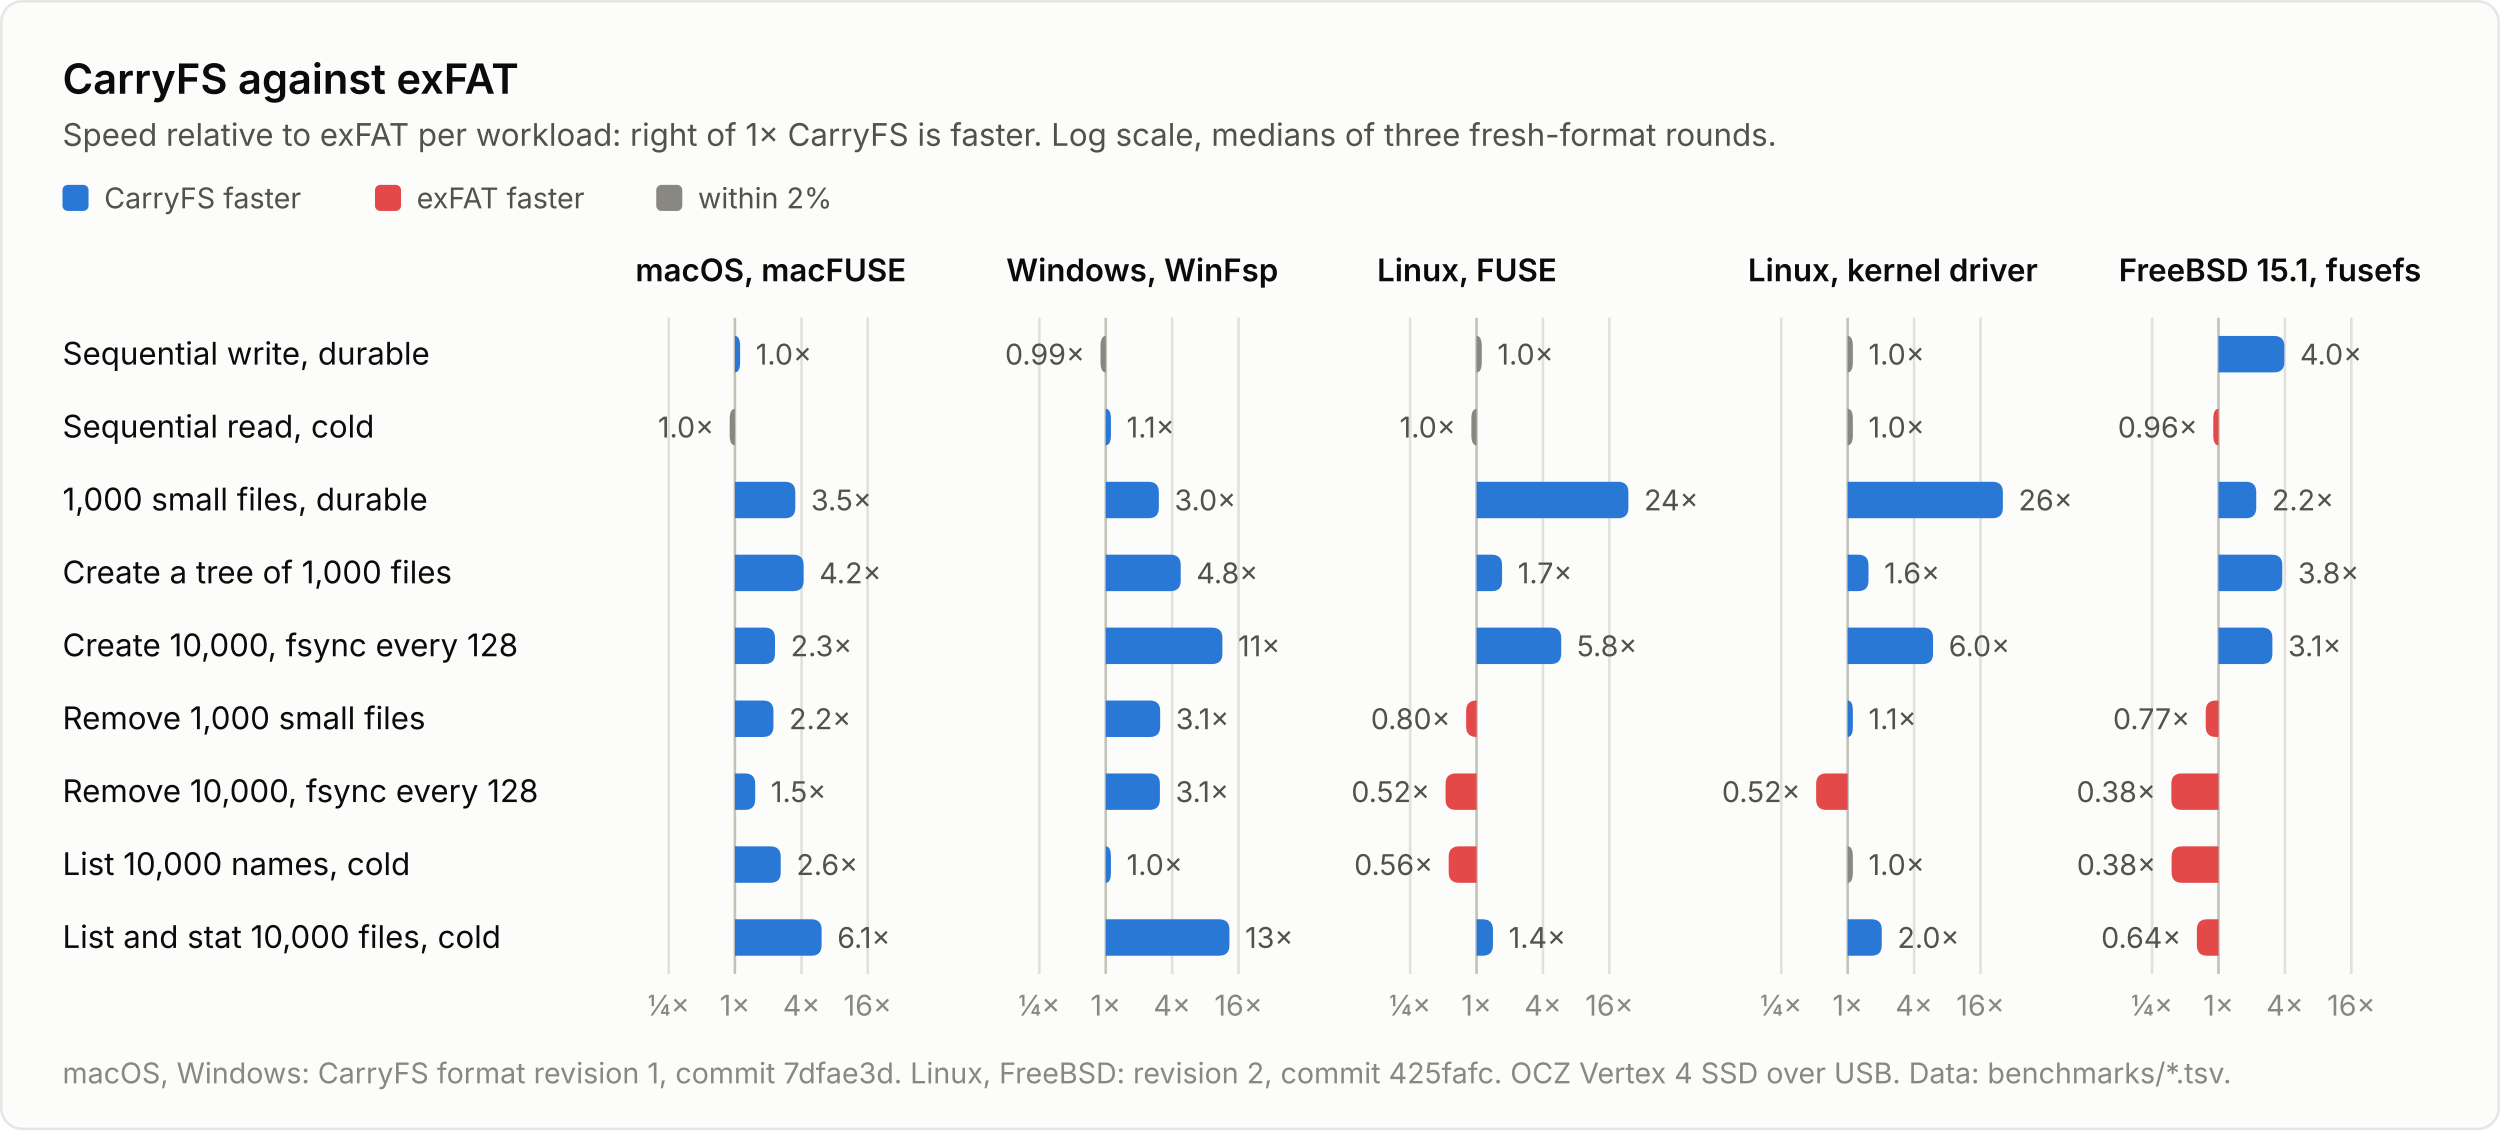
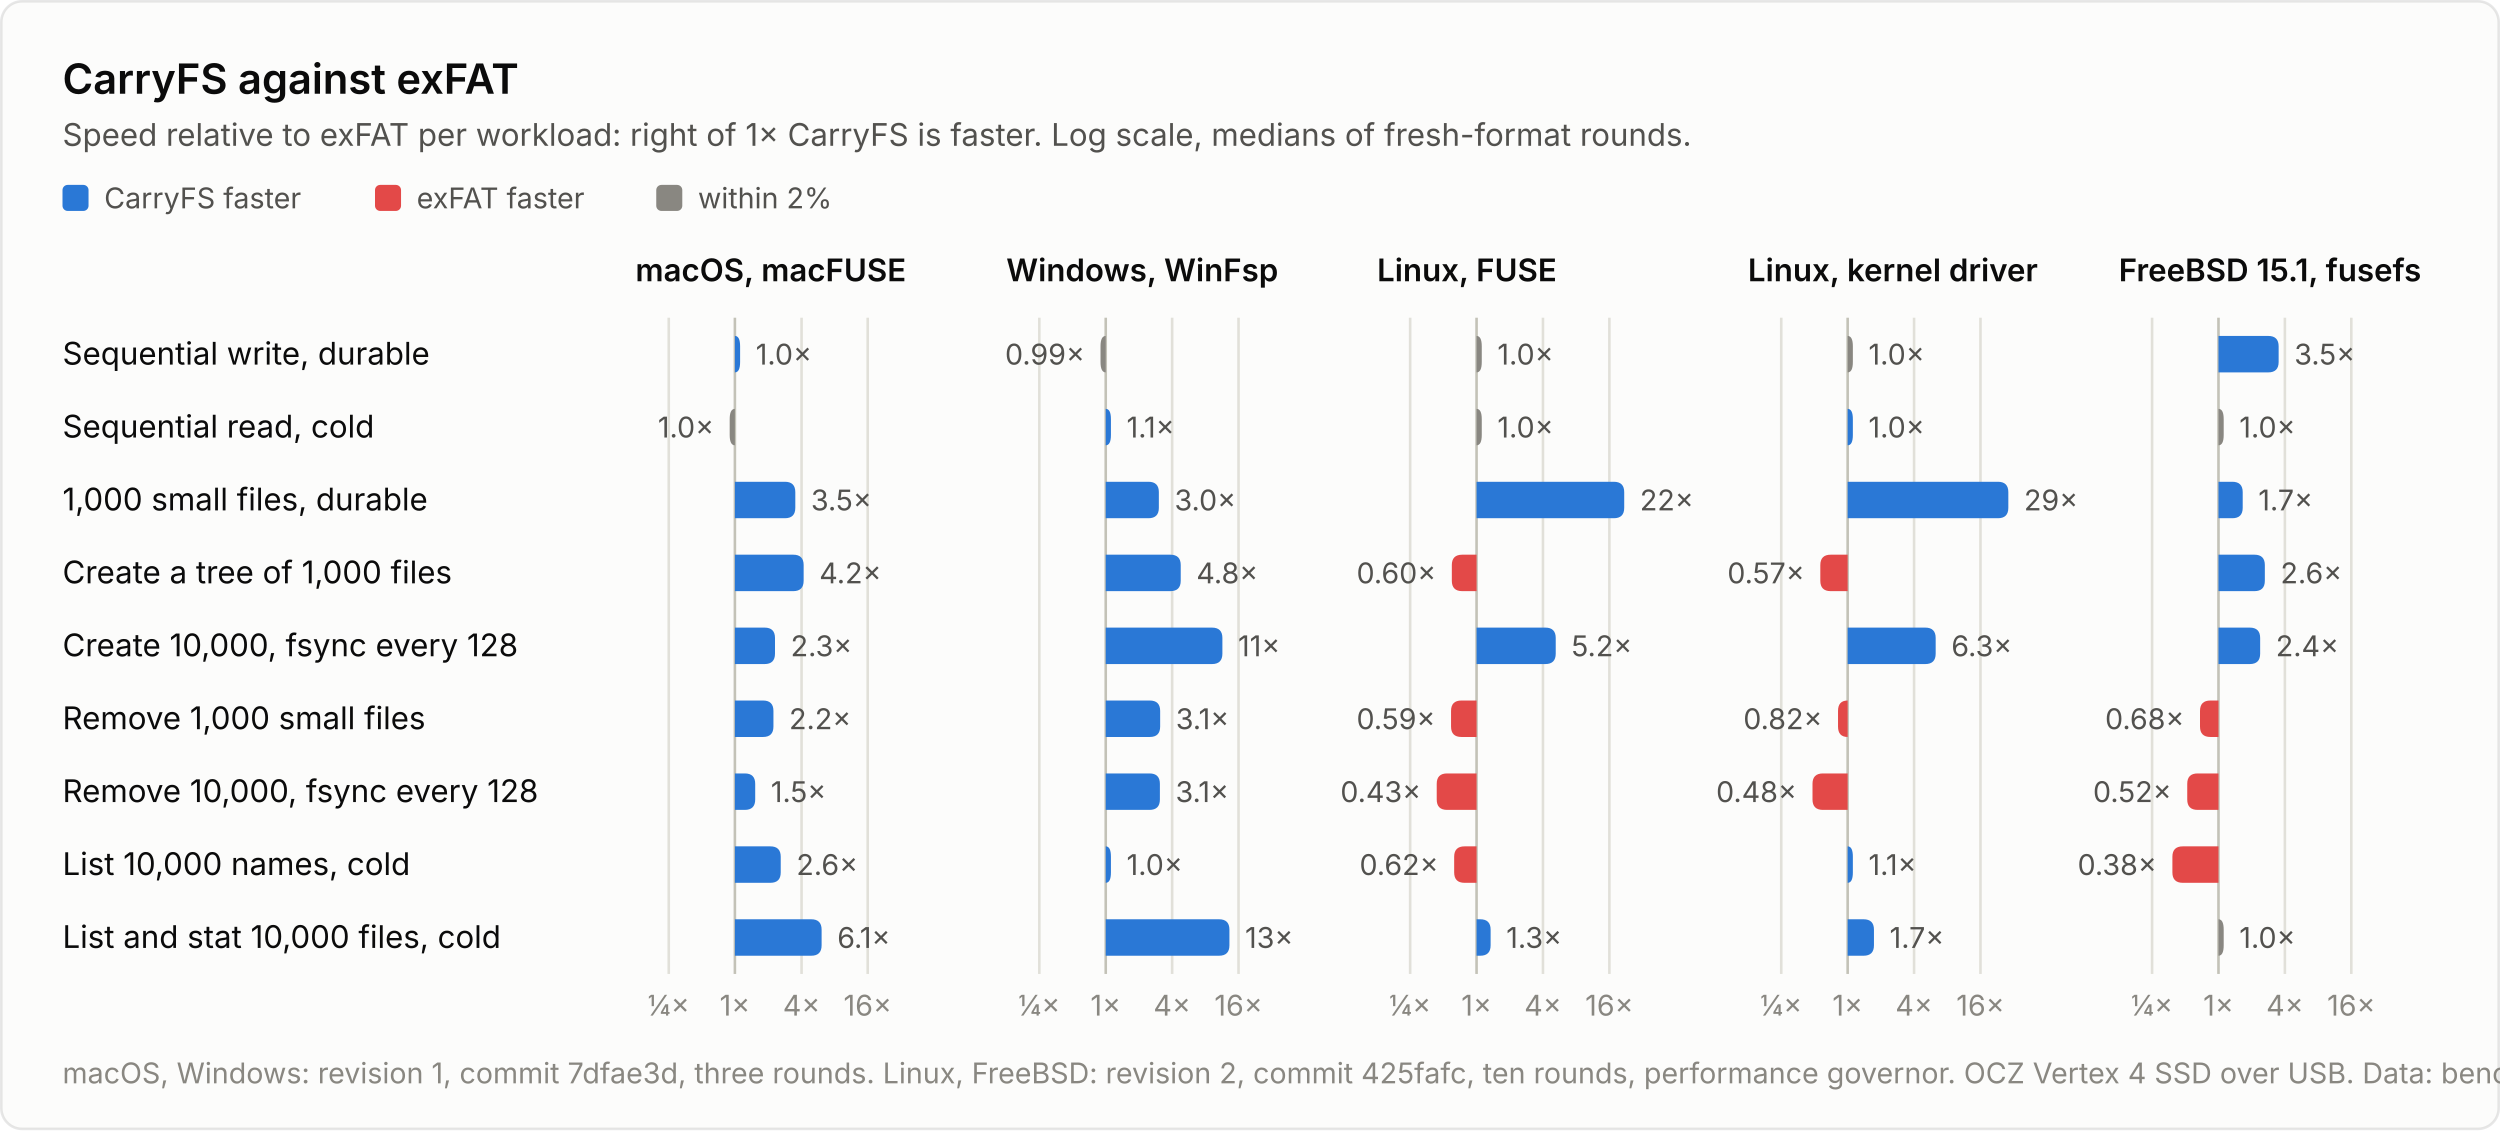
<svg xmlns="http://www.w3.org/2000/svg" viewBox="0 0 960 434" width="960" height="434" role="img" font-family="system-ui, -apple-system, 'Segoe UI', sans-serif">
  <rect x="0.5" y="0.5" width="959" height="433" rx="8" fill="#fcfcfb" stroke="rgba(11,11,11,0.10)" />
  <text x="24.0" y="36.0" font-size="16" font-weight="600" text-anchor="start" fill="#0b0b0b">CarryFS against exFAT</text>
-   <text x="24.0" y="56.0" font-size="12" font-weight="400" text-anchor="start" fill="#52514e">Speed relative to exFAT per workload: right of 1× CarryFS is faster. Log scale, medians of three fresh-format rounds.</text>
+   <text x="24.0" y="56.0" font-size="12" font-weight="400" text-anchor="start" fill="#52514e">Speed relative to exFAT per workload: right of 1× CarryFS is faster. Log scale, medians of fresh-format rounds.</text>
  <rect x="24" y="71" width="10" height="10" rx="2" fill="#2a78d6" />
  <text x="40.0" y="80.0" font-size="11" font-weight="400" text-anchor="start" fill="#52514e">CarryFS faster</text>
  <rect x="144" y="71" width="10" height="10" rx="2" fill="#e34948" />
  <text x="160.0" y="80.0" font-size="11" font-weight="400" text-anchor="start" fill="#52514e">exFAT faster</text>
  <rect x="252" y="71" width="10" height="10" rx="2" fill="#898781" />
  <text x="268.0" y="80.0" font-size="11" font-weight="400" text-anchor="start" fill="#52514e">within 2%</text>
  <text x="24.0" y="140.0" font-size="12" font-weight="400" text-anchor="start" fill="#0b0b0b">Sequential write, durable</text>
  <text x="24.0" y="168.0" font-size="12" font-weight="400" text-anchor="start" fill="#0b0b0b">Sequential read, cold</text>
  <text x="24.0" y="196.0" font-size="12" font-weight="400" text-anchor="start" fill="#0b0b0b">1,000 small files, durable</text>
  <text x="24.0" y="224.0" font-size="12" font-weight="400" text-anchor="start" fill="#0b0b0b">Create a tree of 1,000 files</text>
  <text x="24.0" y="252.0" font-size="12" font-weight="400" text-anchor="start" fill="#0b0b0b">Create 10,000, fsync every 128</text>
  <text x="24.0" y="280.0" font-size="12" font-weight="400" text-anchor="start" fill="#0b0b0b">Remove 1,000 small files</text>
  <text x="24.0" y="308.0" font-size="12" font-weight="400" text-anchor="start" fill="#0b0b0b">Remove 10,000, fsync every 128</text>
  <text x="24.0" y="336.0" font-size="12" font-weight="400" text-anchor="start" fill="#0b0b0b">List 10,000 names, cold</text>
  <text x="24.0" y="364.0" font-size="12" font-weight="400" text-anchor="start" fill="#0b0b0b">List and stat 10,000 files, cold</text>
  <text x="244.0" y="108.0" font-size="12" font-weight="600" text-anchor="start" fill="#0b0b0b">macOS, macFUSE</text>
  <line x1="256.8" x2="256.8" y1="122" y2="374" stroke="#e1e0d9" />
  <text x="256.8" y="390.0" font-size="11" font-weight="400" text-anchor="middle" fill="#898781">¼×</text>
  <line x1="282.2" x2="282.2" y1="122" y2="374" stroke="#c3c2b7" />
  <text x="282.2" y="390.0" font-size="11" font-weight="400" text-anchor="middle" fill="#898781">1×</text>
  <line x1="307.8" x2="307.8" y1="122" y2="374" stroke="#e1e0d9" />
  <text x="307.8" y="390.0" font-size="11" font-weight="400" text-anchor="middle" fill="#898781">4×</text>
  <line x1="333.2" x2="333.2" y1="122" y2="374" stroke="#e1e0d9" />
  <text x="333.2" y="390.0" font-size="11" font-weight="400" text-anchor="middle" fill="#898781">16×</text>
  <path fill="#2a78d6" d="M282.2,129.0H282.2Q284.2,129.0 284.2,133.0V139.0Q284.2,143.0 282.2,143.0H282.2Z" />
  <text x="290.2" y="140.0" font-size="11" font-weight="400" text-anchor="start" fill="#52514e">1.0×</text>
  <path fill="#898781" d="M282.2,157.0H282.2Q280.2,157.0 280.2,161.0V167.0Q280.2,171.0 282.2,171.0H282.2Z" />
  <text x="274.2" y="168.0" font-size="11" font-weight="400" text-anchor="end" fill="#52514e">1.0×</text>
  <path fill="#2a78d6" d="M282.2,185.0H301.4Q305.4,185.0 305.4,189.0V195.0Q305.4,199.0 301.4,199.0H282.2Z" />
  <text x="311.4" y="196.0" font-size="11" font-weight="400" text-anchor="start" fill="#52514e">3.5×</text>
  <path fill="#2a78d6" d="M282.2,213.0H304.6Q308.6,213.0 308.6,217.0V223.0Q308.6,227.0 304.6,227.0H282.2Z" />
  <text x="314.6" y="224.0" font-size="11" font-weight="400" text-anchor="start" fill="#52514e">4.2×</text>
  <path fill="#2a78d6" d="M282.2,241.0H293.6Q297.6,241.0 297.6,245.0V251.0Q297.6,255.0 293.6,255.0H282.2Z" />
  <text x="303.6" y="252.0" font-size="11" font-weight="400" text-anchor="start" fill="#52514e">2.3×</text>
  <path fill="#2a78d6" d="M282.2,269.0H293.0Q297.0,269.0 297.0,273.0V279.0Q297.0,283.0 293.0,283.0H282.2Z" />
  <text x="303.0" y="280.0" font-size="11" font-weight="400" text-anchor="start" fill="#52514e">2.2×</text>
  <path fill="#2a78d6" d="M282.2,297.0H286.0Q290.0,297.0 290.0,301.0V307.0Q290.0,311.0 286.0,311.0H282.2Z" />
  <text x="296.0" y="308.0" font-size="11" font-weight="400" text-anchor="start" fill="#52514e">1.5×</text>
  <path fill="#2a78d6" d="M282.2,325.0H295.8Q299.8,325.0 299.8,329.0V335.0Q299.8,339.0 295.8,339.0H282.2Z" />
  <text x="305.8" y="336.0" font-size="11" font-weight="400" text-anchor="start" fill="#52514e">2.6×</text>
  <path fill="#2a78d6" d="M282.2,353.0H311.5Q315.5,353.0 315.5,357.0V363.0Q315.5,367.0 311.5,367.0H282.2Z" />
  <text x="321.5" y="364.0" font-size="11" font-weight="400" text-anchor="start" fill="#52514e">6.1×</text>
  <text x="386.4" y="108.0" font-size="12" font-weight="600" text-anchor="start" fill="#0b0b0b">Windows, WinFsp</text>
  <line x1="399.1" x2="399.1" y1="122" y2="374" stroke="#e1e0d9" />
  <text x="399.1" y="390.0" font-size="11" font-weight="400" text-anchor="middle" fill="#898781">¼×</text>
  <line x1="424.6" x2="424.6" y1="122" y2="374" stroke="#c3c2b7" />
  <text x="424.6" y="390.0" font-size="11" font-weight="400" text-anchor="middle" fill="#898781">1×</text>
  <line x1="450.1" x2="450.1" y1="122" y2="374" stroke="#e1e0d9" />
  <text x="450.1" y="390.0" font-size="11" font-weight="400" text-anchor="middle" fill="#898781">4×</text>
  <line x1="475.6" x2="475.6" y1="122" y2="374" stroke="#e1e0d9" />
  <text x="475.6" y="390.0" font-size="11" font-weight="400" text-anchor="middle" fill="#898781">16×</text>
  <path fill="#898781" d="M424.6,129.0H424.6Q422.6,129.0 422.6,133.0V139.0Q422.6,143.0 424.6,143.0H424.6Z" />
  <text x="416.6" y="140.0" font-size="11" font-weight="400" text-anchor="end" fill="#52514e">0.99×</text>
  <path fill="#2a78d6" d="M424.6,157.0H424.6Q426.6,157.0 426.6,161.0V167.0Q426.6,171.0 424.6,171.0H424.6Z" />
  <text x="432.6" y="168.0" font-size="11" font-weight="400" text-anchor="start" fill="#52514e">1.1×</text>
  <path fill="#2a78d6" d="M424.6,185.0H441.0Q445.0,185.0 445.0,189.0V195.0Q445.0,199.0 441.0,199.0H424.6Z" />
  <text x="451.0" y="196.0" font-size="11" font-weight="400" text-anchor="start" fill="#52514e">3.0×</text>
  <path fill="#2a78d6" d="M424.6,213.0H449.4Q453.4,213.0 453.4,217.0V223.0Q453.4,227.0 449.4,227.0H424.6Z" />
  <text x="459.4" y="224.0" font-size="11" font-weight="400" text-anchor="start" fill="#52514e">4.8×</text>
  <path fill="#2a78d6" d="M424.6,241.0H465.4Q469.4,241.0 469.4,245.0V251.0Q469.4,255.0 465.4,255.0H424.6Z" />
  <text x="475.4" y="252.0" font-size="11" font-weight="400" text-anchor="start" fill="#52514e">11×</text>
  <path fill="#2a78d6" d="M424.6,269.0H441.5Q445.5,269.0 445.5,273.0V279.0Q445.5,283.0 441.5,283.0H424.6Z" />
  <text x="451.5" y="280.0" font-size="11" font-weight="400" text-anchor="start" fill="#52514e">3.1×</text>
  <path fill="#2a78d6" d="M424.6,297.0H441.4Q445.4,297.0 445.4,301.0V307.0Q445.4,311.0 441.4,311.0H424.6Z" />
  <text x="451.4" y="308.0" font-size="11" font-weight="400" text-anchor="start" fill="#52514e">3.1×</text>
  <path fill="#2a78d6" d="M424.6,325.0H424.6Q426.6,325.0 426.6,329.0V335.0Q426.6,339.0 424.6,339.0H424.6Z" />
  <text x="432.6" y="336.0" font-size="11" font-weight="400" text-anchor="start" fill="#52514e">1.0×</text>
  <path fill="#2a78d6" d="M424.6,353.0H468.1Q472.1,353.0 472.1,357.0V363.0Q472.1,367.0 468.1,367.0H424.6Z" />
  <text x="478.1" y="364.0" font-size="11" font-weight="400" text-anchor="start" fill="#52514e">13×</text>
  <text x="528.8" y="108.0" font-size="12" font-weight="600" text-anchor="start" fill="#0b0b0b">Linux, FUSE</text>
  <line x1="541.5" x2="541.5" y1="122" y2="374" stroke="#e1e0d9" />
  <text x="541.5" y="390.0" font-size="11" font-weight="400" text-anchor="middle" fill="#898781">¼×</text>
  <line x1="567.0" x2="567.0" y1="122" y2="374" stroke="#c3c2b7" />
  <text x="567.0" y="390.0" font-size="11" font-weight="400" text-anchor="middle" fill="#898781">1×</text>
  <line x1="592.5" x2="592.5" y1="122" y2="374" stroke="#e1e0d9" />
  <text x="592.5" y="390.0" font-size="11" font-weight="400" text-anchor="middle" fill="#898781">4×</text>
  <line x1="618.0" x2="618.0" y1="122" y2="374" stroke="#e1e0d9" />
  <text x="618.0" y="390.0" font-size="11" font-weight="400" text-anchor="middle" fill="#898781">16×</text>
  <path fill="#898781" d="M567.0,129.0H567.0Q569.0,129.0 569.0,133.0V139.0Q569.0,143.0 567.0,143.0H567.0Z" />
  <text x="575.0" y="140.0" font-size="11" font-weight="400" text-anchor="start" fill="#52514e">1.0×</text>
-   <path fill="#898781" d="M567.0,157.0H567.0Q565.0,157.0 565.0,161.0V167.0Q565.0,171.0 567.0,171.0H567.0Z" />
-   <text x="559.0" y="168.0" font-size="11" font-weight="400" text-anchor="end" fill="#52514e">1.0×</text>
-   <path fill="#2a78d6" d="M567.0,185.0H621.3Q625.3,185.0 625.3,189.0V195.0Q625.3,199.0 621.3,199.0H567.0Z" />
-   <text x="631.3" y="196.0" font-size="11" font-weight="400" text-anchor="start" fill="#52514e">24×</text>
-   <path fill="#2a78d6" d="M567.0,213.0H572.8Q576.8,213.0 576.8,217.0V223.0Q576.8,227.0 572.8,227.0H567.0Z" />
-   <text x="582.8" y="224.0" font-size="11" font-weight="400" text-anchor="start" fill="#52514e">1.7×</text>
-   <path fill="#2a78d6" d="M567.0,241.0H595.5Q599.5,241.0 599.5,245.0V251.0Q599.5,255.0 595.5,255.0H567.0Z" />
-   <text x="605.5" y="252.0" font-size="11" font-weight="400" text-anchor="start" fill="#52514e">5.8×</text>
-   <path fill="#e34948" d="M567.0,269.0H567.0Q563.0,269.0 563.0,273.0V279.0Q563.0,283.0 567.0,283.0H567.0Z" />
-   <text x="557.0" y="280.0" font-size="11" font-weight="400" text-anchor="end" fill="#52514e">0.80×</text>
-   <path fill="#e34948" d="M567.0,297.0H559.1Q555.1,297.0 555.1,301.0V307.0Q555.1,311.0 559.1,311.0H567.0Z" />
-   <text x="549.1" y="308.0" font-size="11" font-weight="400" text-anchor="end" fill="#52514e">0.52×</text>
-   <path fill="#e34948" d="M567.0,325.0H560.3Q556.3,325.0 556.3,329.0V335.0Q556.3,339.0 560.3,339.0H567.0Z" />
-   <text x="550.3" y="336.0" font-size="11" font-weight="400" text-anchor="end" fill="#52514e">0.56×</text>
-   <path fill="#2a78d6" d="M567.0,353.0H569.3Q573.3,353.0 573.3,357.0V363.0Q573.3,367.0 569.3,367.0H567.0Z" />
-   <text x="579.3" y="364.0" font-size="11" font-weight="400" text-anchor="start" fill="#52514e">1.4×</text>
+   <path fill="#898781" d="M567.0,157.0H567.0Q569.0,157.0 569.0,161.0V167.0Q569.0,171.0 567.0,171.0H567.0Z" />
+   <text x="575.0" y="168.0" font-size="11" font-weight="400" text-anchor="start" fill="#52514e">1.0×</text>
+   <path fill="#2a78d6" d="M567.0,185.0H619.7Q623.7,185.0 623.7,189.0V195.0Q623.7,199.0 619.7,199.0H567.0Z" />
+   <text x="629.7" y="196.0" font-size="11" font-weight="400" text-anchor="start" fill="#52514e">22×</text>
+   <path fill="#e34948" d="M567.0,213.0H561.5Q557.5,213.0 557.5,217.0V223.0Q557.5,227.0 561.5,227.0H567.0Z" />
+   <text x="551.5" y="224.0" font-size="11" font-weight="400" text-anchor="end" fill="#52514e">0.60×</text>
+   <path fill="#2a78d6" d="M567.0,241.0H593.4Q597.4,241.0 597.4,245.0V251.0Q597.4,255.0 593.4,255.0H567.0Z" />
+   <text x="603.4" y="252.0" font-size="11" font-weight="400" text-anchor="start" fill="#52514e">5.2×</text>
+   <path fill="#e34948" d="M567.0,269.0H561.2Q557.2,269.0 557.2,273.0V279.0Q557.2,283.0 561.2,283.0H567.0Z" />
+   <text x="551.2" y="280.0" font-size="11" font-weight="400" text-anchor="end" fill="#52514e">0.59×</text>
+   <path fill="#e34948" d="M567.0,297.0H555.7Q551.7,297.0 551.7,301.0V307.0Q551.7,311.0 555.7,311.0H567.0Z" />
+   <text x="545.7" y="308.0" font-size="11" font-weight="400" text-anchor="end" fill="#52514e">0.43×</text>
+   <path fill="#e34948" d="M567.0,325.0H562.4Q558.4,325.0 558.4,329.0V335.0Q558.4,339.0 562.4,339.0H567.0Z" />
+   <text x="552.4" y="336.0" font-size="11" font-weight="400" text-anchor="end" fill="#52514e">0.62×</text>
+   <path fill="#2a78d6" d="M567.0,353.0H568.4Q572.4,353.0 572.4,357.0V363.0Q572.4,367.0 568.4,367.0H567.0Z" />
+   <text x="578.4" y="364.0" font-size="11" font-weight="400" text-anchor="start" fill="#52514e">1.3×</text>
  <text x="671.2" y="108.0" font-size="12" font-weight="600" text-anchor="start" fill="#0b0b0b">Linux, kernel driver</text>
  <line x1="684.0" x2="684.0" y1="122" y2="374" stroke="#e1e0d9" />
  <text x="684.0" y="390.0" font-size="11" font-weight="400" text-anchor="middle" fill="#898781">¼×</text>
  <line x1="709.5" x2="709.5" y1="122" y2="374" stroke="#c3c2b7" />
  <text x="709.5" y="390.0" font-size="11" font-weight="400" text-anchor="middle" fill="#898781">1×</text>
  <line x1="735.0" x2="735.0" y1="122" y2="374" stroke="#e1e0d9" />
  <text x="735.0" y="390.0" font-size="11" font-weight="400" text-anchor="middle" fill="#898781">4×</text>
  <line x1="760.5" x2="760.5" y1="122" y2="374" stroke="#e1e0d9" />
  <text x="760.5" y="390.0" font-size="11" font-weight="400" text-anchor="middle" fill="#898781">16×</text>
  <path fill="#898781" d="M709.5,129.0H709.5Q711.5,129.0 711.5,133.0V139.0Q711.5,143.0 709.5,143.0H709.5Z" />
  <text x="717.5" y="140.0" font-size="11" font-weight="400" text-anchor="start" fill="#52514e">1.0×</text>
-   <path fill="#898781" d="M709.5,157.0H709.5Q711.5,157.0 711.5,161.0V167.0Q711.5,171.0 709.5,171.0H709.5Z" />
+   <path fill="#2a78d6" d="M709.5,157.0H709.5Q711.5,157.0 711.5,161.0V167.0Q711.5,171.0 709.5,171.0H709.5Z" />
  <text x="717.5" y="168.0" font-size="11" font-weight="400" text-anchor="start" fill="#52514e">1.0×</text>
-   <path fill="#2a78d6" d="M709.5,185.0H765.1Q769.1,185.0 769.1,189.0V195.0Q769.1,199.0 765.1,199.0H709.5Z" />
-   <text x="775.1" y="196.0" font-size="11" font-weight="400" text-anchor="start" fill="#52514e">26×</text>
-   <path fill="#2a78d6" d="M709.5,213.0H713.5Q717.5,213.0 717.5,217.0V223.0Q717.5,227.0 713.5,227.0H709.5Z" />
-   <text x="723.5" y="224.0" font-size="11" font-weight="400" text-anchor="start" fill="#52514e">1.6×</text>
-   <path fill="#2a78d6" d="M709.5,241.0H738.3Q742.3,241.0 742.3,245.0V251.0Q742.3,255.0 738.3,255.0H709.5Z" />
-   <text x="748.3" y="252.0" font-size="11" font-weight="400" text-anchor="start" fill="#52514e">6.0×</text>
-   <path fill="#2a78d6" d="M709.5,269.0H709.5Q711.5,269.0 711.5,273.0V279.0Q711.5,283.0 709.5,283.0H709.5Z" />
-   <text x="717.5" y="280.0" font-size="11" font-weight="400" text-anchor="start" fill="#52514e">1.1×</text>
-   <path fill="#e34948" d="M709.5,297.0H701.4Q697.4,297.0 697.4,301.0V307.0Q697.4,311.0 701.4,311.0H709.5Z" />
-   <text x="691.4" y="308.0" font-size="11" font-weight="400" text-anchor="end" fill="#52514e">0.52×</text>
-   <path fill="#898781" d="M709.5,325.0H709.5Q711.5,325.0 711.5,329.0V335.0Q711.5,339.0 709.5,339.0H709.5Z" />
-   <text x="717.5" y="336.0" font-size="11" font-weight="400" text-anchor="start" fill="#52514e">1.0×</text>
-   <path fill="#2a78d6" d="M709.5,353.0H718.6Q722.6,353.0 722.6,357.0V363.0Q722.6,367.0 718.6,367.0H709.5Z" />
-   <text x="728.6" y="364.0" font-size="11" font-weight="400" text-anchor="start" fill="#52514e">2.0×</text>
+   <path fill="#2a78d6" d="M709.5,185.0H767.2Q771.2,185.0 771.2,189.0V195.0Q771.2,199.0 767.2,199.0H709.5Z" />
+   <text x="777.2" y="196.0" font-size="11" font-weight="400" text-anchor="start" fill="#52514e">29×</text>
+   <path fill="#e34948" d="M709.5,213.0H703.0Q699.0,213.0 699.0,217.0V223.0Q699.0,227.0 703.0,227.0H709.5Z" />
+   <text x="693.0" y="224.0" font-size="11" font-weight="400" text-anchor="end" fill="#52514e">0.57×</text>
+   <path fill="#2a78d6" d="M709.5,241.0H739.3Q743.3,241.0 743.3,245.0V251.0Q743.3,255.0 739.3,255.0H709.5Z" />
+   <text x="749.3" y="252.0" font-size="11" font-weight="400" text-anchor="start" fill="#52514e">6.3×</text>
+   <path fill="#e34948" d="M709.5,269.0H709.5Q705.8,269.0 705.8,273.0V279.0Q705.8,283.0 709.5,283.0H709.5Z" />
+   <text x="699.8" y="280.0" font-size="11" font-weight="400" text-anchor="end" fill="#52514e">0.82×</text>
+   <path fill="#e34948" d="M709.5,297.0H700.0Q696.0,297.0 696.0,301.0V307.0Q696.0,311.0 700.0,311.0H709.5Z" />
+   <text x="690.0" y="308.0" font-size="11" font-weight="400" text-anchor="end" fill="#52514e">0.48×</text>
+   <path fill="#2a78d6" d="M709.5,325.0H709.5Q711.5,325.0 711.5,329.0V335.0Q711.5,339.0 709.5,339.0H709.5Z" />
+   <text x="717.5" y="336.0" font-size="11" font-weight="400" text-anchor="start" fill="#52514e">1.1×</text>
+   <path fill="#2a78d6" d="M709.5,353.0H715.6Q719.6,353.0 719.6,357.0V363.0Q719.6,367.0 715.6,367.0H709.5Z" />
+   <text x="725.6" y="364.0" font-size="11" font-weight="400" text-anchor="start" fill="#52514e">1.7×</text>
  <text x="813.6" y="108.0" font-size="12" font-weight="600" text-anchor="start" fill="#0b0b0b">FreeBSD 15.1, fusefs</text>
  <line x1="826.4" x2="826.4" y1="122" y2="374" stroke="#e1e0d9" />
  <text x="826.4" y="390.0" font-size="11" font-weight="400" text-anchor="middle" fill="#898781">¼×</text>
  <line x1="851.9" x2="851.9" y1="122" y2="374" stroke="#c3c2b7" />
  <text x="851.9" y="390.0" font-size="11" font-weight="400" text-anchor="middle" fill="#898781">1×</text>
  <line x1="877.4" x2="877.4" y1="122" y2="374" stroke="#e1e0d9" />
  <text x="877.4" y="390.0" font-size="11" font-weight="400" text-anchor="middle" fill="#898781">4×</text>
  <line x1="902.9" x2="902.9" y1="122" y2="374" stroke="#e1e0d9" />
  <text x="902.9" y="390.0" font-size="11" font-weight="400" text-anchor="middle" fill="#898781">16×</text>
-   <path fill="#2a78d6" d="M851.9,129.0H873.2Q877.2,129.0 877.2,133.0V139.0Q877.2,143.0 873.2,143.0H851.9Z" />
-   <text x="883.2" y="140.0" font-size="11" font-weight="400" text-anchor="start" fill="#52514e">4.0×</text>
-   <path fill="#e34948" d="M851.9,157.0H851.9Q849.9,157.0 849.9,161.0V167.0Q849.9,171.0 851.9,171.0H851.9Z" />
-   <text x="843.9" y="168.0" font-size="11" font-weight="400" text-anchor="end" fill="#52514e">0.96×</text>
-   <path fill="#2a78d6" d="M851.9,185.0H862.4Q866.4,185.0 866.4,189.0V195.0Q866.4,199.0 862.4,199.0H851.9Z" />
-   <text x="872.4" y="196.0" font-size="11" font-weight="400" text-anchor="start" fill="#52514e">2.2×</text>
-   <path fill="#2a78d6" d="M851.9,213.0H872.4Q876.4,213.0 876.4,217.0V223.0Q876.4,227.0 872.4,227.0H851.9Z" />
-   <text x="882.4" y="224.0" font-size="11" font-weight="400" text-anchor="start" fill="#52514e">3.8×</text>
-   <path fill="#2a78d6" d="M851.9,241.0H868.6Q872.6,241.0 872.6,245.0V251.0Q872.6,255.0 868.6,255.0H851.9Z" />
-   <text x="878.6" y="252.0" font-size="11" font-weight="400" text-anchor="start" fill="#52514e">3.1×</text>
-   <path fill="#e34948" d="M851.9,269.0H851.0Q847.0,269.0 847.0,273.0V279.0Q847.0,283.0 851.0,283.0H851.9Z" />
-   <text x="841.0" y="280.0" font-size="11" font-weight="400" text-anchor="end" fill="#52514e">0.77×</text>
-   <path fill="#e34948" d="M851.9,297.0H837.8Q833.8,297.0 833.8,301.0V307.0Q833.8,311.0 837.8,311.0H851.9Z" />
-   <text x="827.8" y="308.0" font-size="11" font-weight="400" text-anchor="end" fill="#52514e">0.38×</text>
-   <path fill="#e34948" d="M851.9,325.0H837.9Q833.9,325.0 833.9,329.0V335.0Q833.9,339.0 837.9,339.0H851.9Z" />
-   <text x="827.9" y="336.0" font-size="11" font-weight="400" text-anchor="end" fill="#52514e">0.38×</text>
-   <path fill="#e34948" d="M851.9,353.0H847.6Q843.6,353.0 843.6,357.0V363.0Q843.6,367.0 847.6,367.0H851.9Z" />
-   <text x="837.6" y="364.0" font-size="11" font-weight="400" text-anchor="end" fill="#52514e">0.64×</text>
-   <text x="24.0" y="416.0" font-size="11" font-weight="400" text-anchor="start" fill="#898781">macOS, Windows: CarryFS format revision 1, commit 7dfae3d. Linux, FreeBSD: revision 2, commit 425fafc. OCZ Vertex 4 SSD over USB. Data: benchmarks/*.tsv.</text>
+   <path fill="#2a78d6" d="M851.9,129.0H871.0Q875.0,129.0 875.0,133.0V139.0Q875.0,143.0 871.0,143.0H851.9Z" />
+   <text x="881.0" y="140.0" font-size="11" font-weight="400" text-anchor="start" fill="#52514e">3.5×</text>
+   <path fill="#898781" d="M851.9,157.0H851.9Q853.9,157.0 853.9,161.0V167.0Q853.9,171.0 851.9,171.0H851.9Z" />
+   <text x="859.9" y="168.0" font-size="11" font-weight="400" text-anchor="start" fill="#52514e">1.0×</text>
+   <path fill="#2a78d6" d="M851.9,185.0H857.2Q861.2,185.0 861.2,189.0V195.0Q861.2,199.0 857.2,199.0H851.9Z" />
+   <text x="867.2" y="196.0" font-size="11" font-weight="400" text-anchor="start" fill="#52514e">1.7×</text>
+   <path fill="#2a78d6" d="M851.9,213.0H865.7Q869.7,213.0 869.7,217.0V223.0Q869.7,227.0 865.7,227.0H851.9Z" />
+   <text x="875.7" y="224.0" font-size="11" font-weight="400" text-anchor="start" fill="#52514e">2.6×</text>
+   <path fill="#2a78d6" d="M851.9,241.0H863.9Q867.9,241.0 867.9,245.0V251.0Q867.9,255.0 863.9,255.0H851.9Z" />
+   <text x="873.9" y="252.0" font-size="11" font-weight="400" text-anchor="start" fill="#52514e">2.4×</text>
+   <path fill="#e34948" d="M851.9,269.0H848.8Q844.8,269.0 844.8,273.0V279.0Q844.8,283.0 848.8,283.0H851.9Z" />
+   <text x="838.8" y="280.0" font-size="11" font-weight="400" text-anchor="end" fill="#52514e">0.68×</text>
+   <path fill="#e34948" d="M851.9,297.0H843.9Q839.9,297.0 839.9,301.0V307.0Q839.9,311.0 843.9,311.0H851.9Z" />
+   <text x="833.9" y="308.0" font-size="11" font-weight="400" text-anchor="end" fill="#52514e">0.52×</text>
+   <path fill="#e34948" d="M851.9,325.0H838.2Q834.2,325.0 834.2,329.0V335.0Q834.2,339.0 838.2,339.0H851.9Z" />
+   <text x="828.2" y="336.0" font-size="11" font-weight="400" text-anchor="end" fill="#52514e">0.38×</text>
+   <path fill="#898781" d="M851.9,353.0H851.9Q853.9,353.0 853.9,357.0V363.0Q853.9,367.0 851.9,367.0H851.9Z" />
+   <text x="859.9" y="364.0" font-size="11" font-weight="400" text-anchor="start" fill="#52514e">1.0×</text>
+   <text x="24.0" y="416.0" font-size="11" font-weight="400" text-anchor="start" fill="#898781">macOS, Windows: revision 1, commit 7dfae3d, three rounds. Linux, FreeBSD: revision 2, commit 425fafc, ten rounds, performance governor. OCZ Vertex 4 SSD over USB. Data: benchmarks/*.tsv.</text>
</svg>
